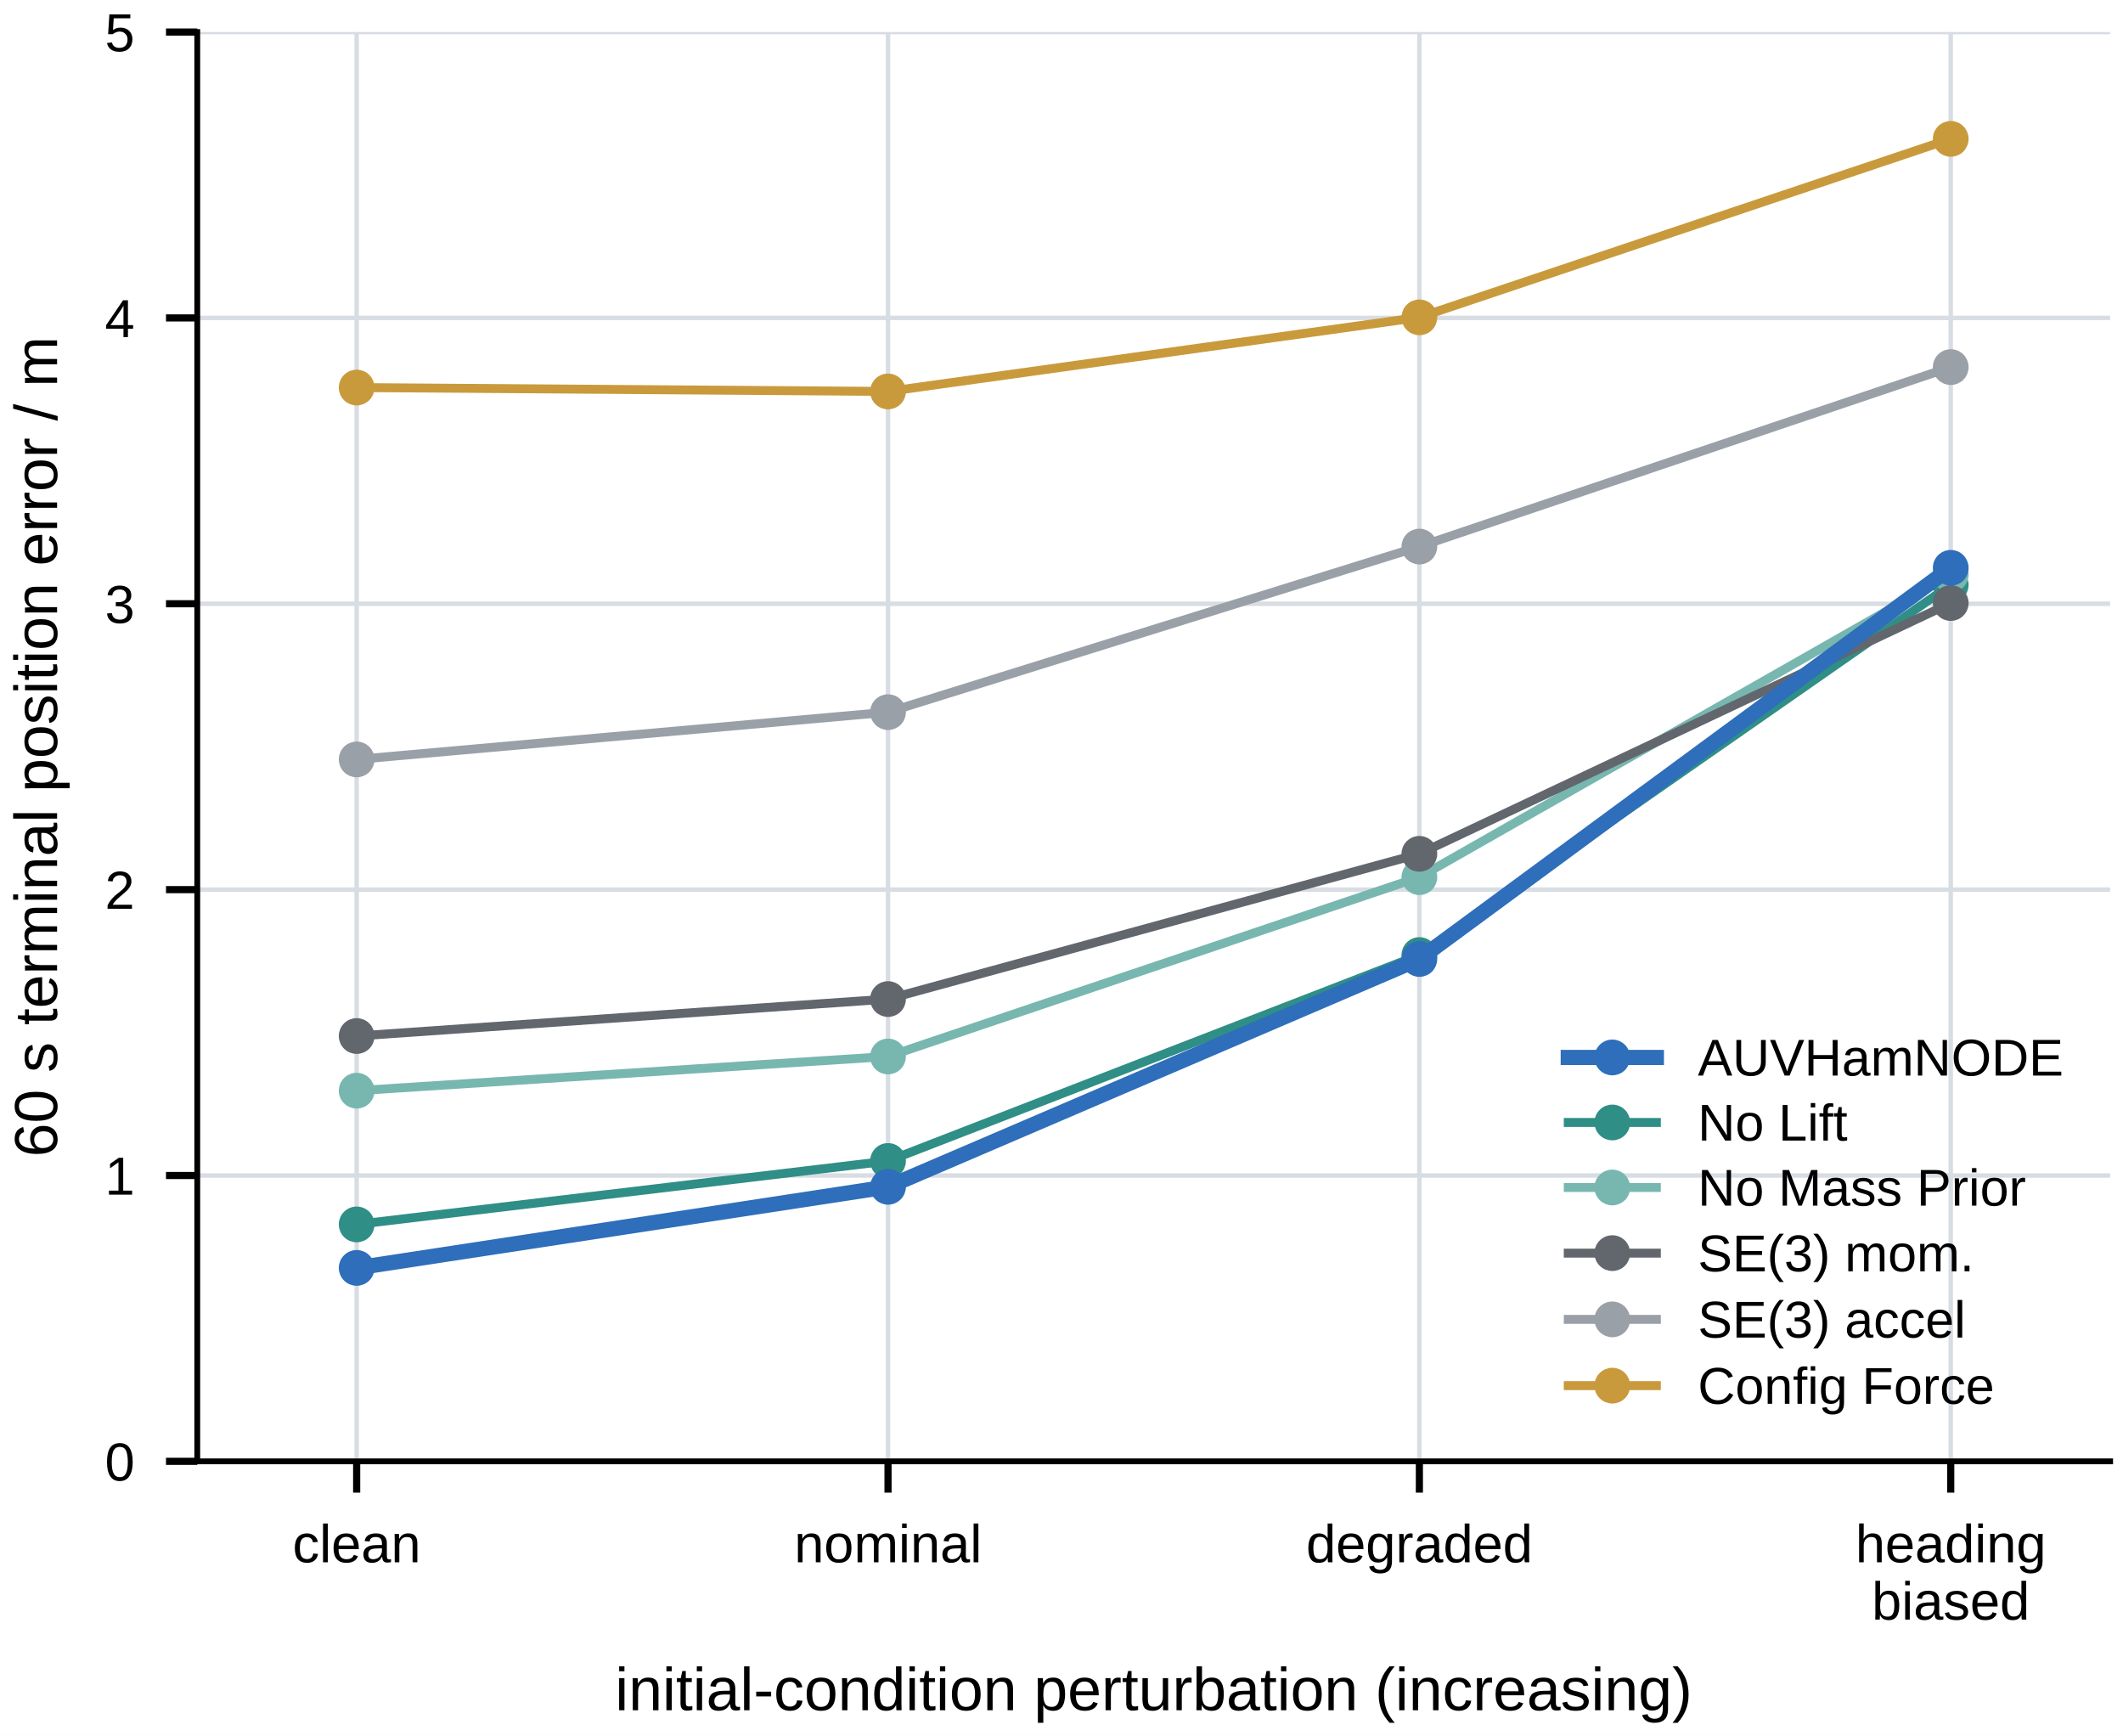
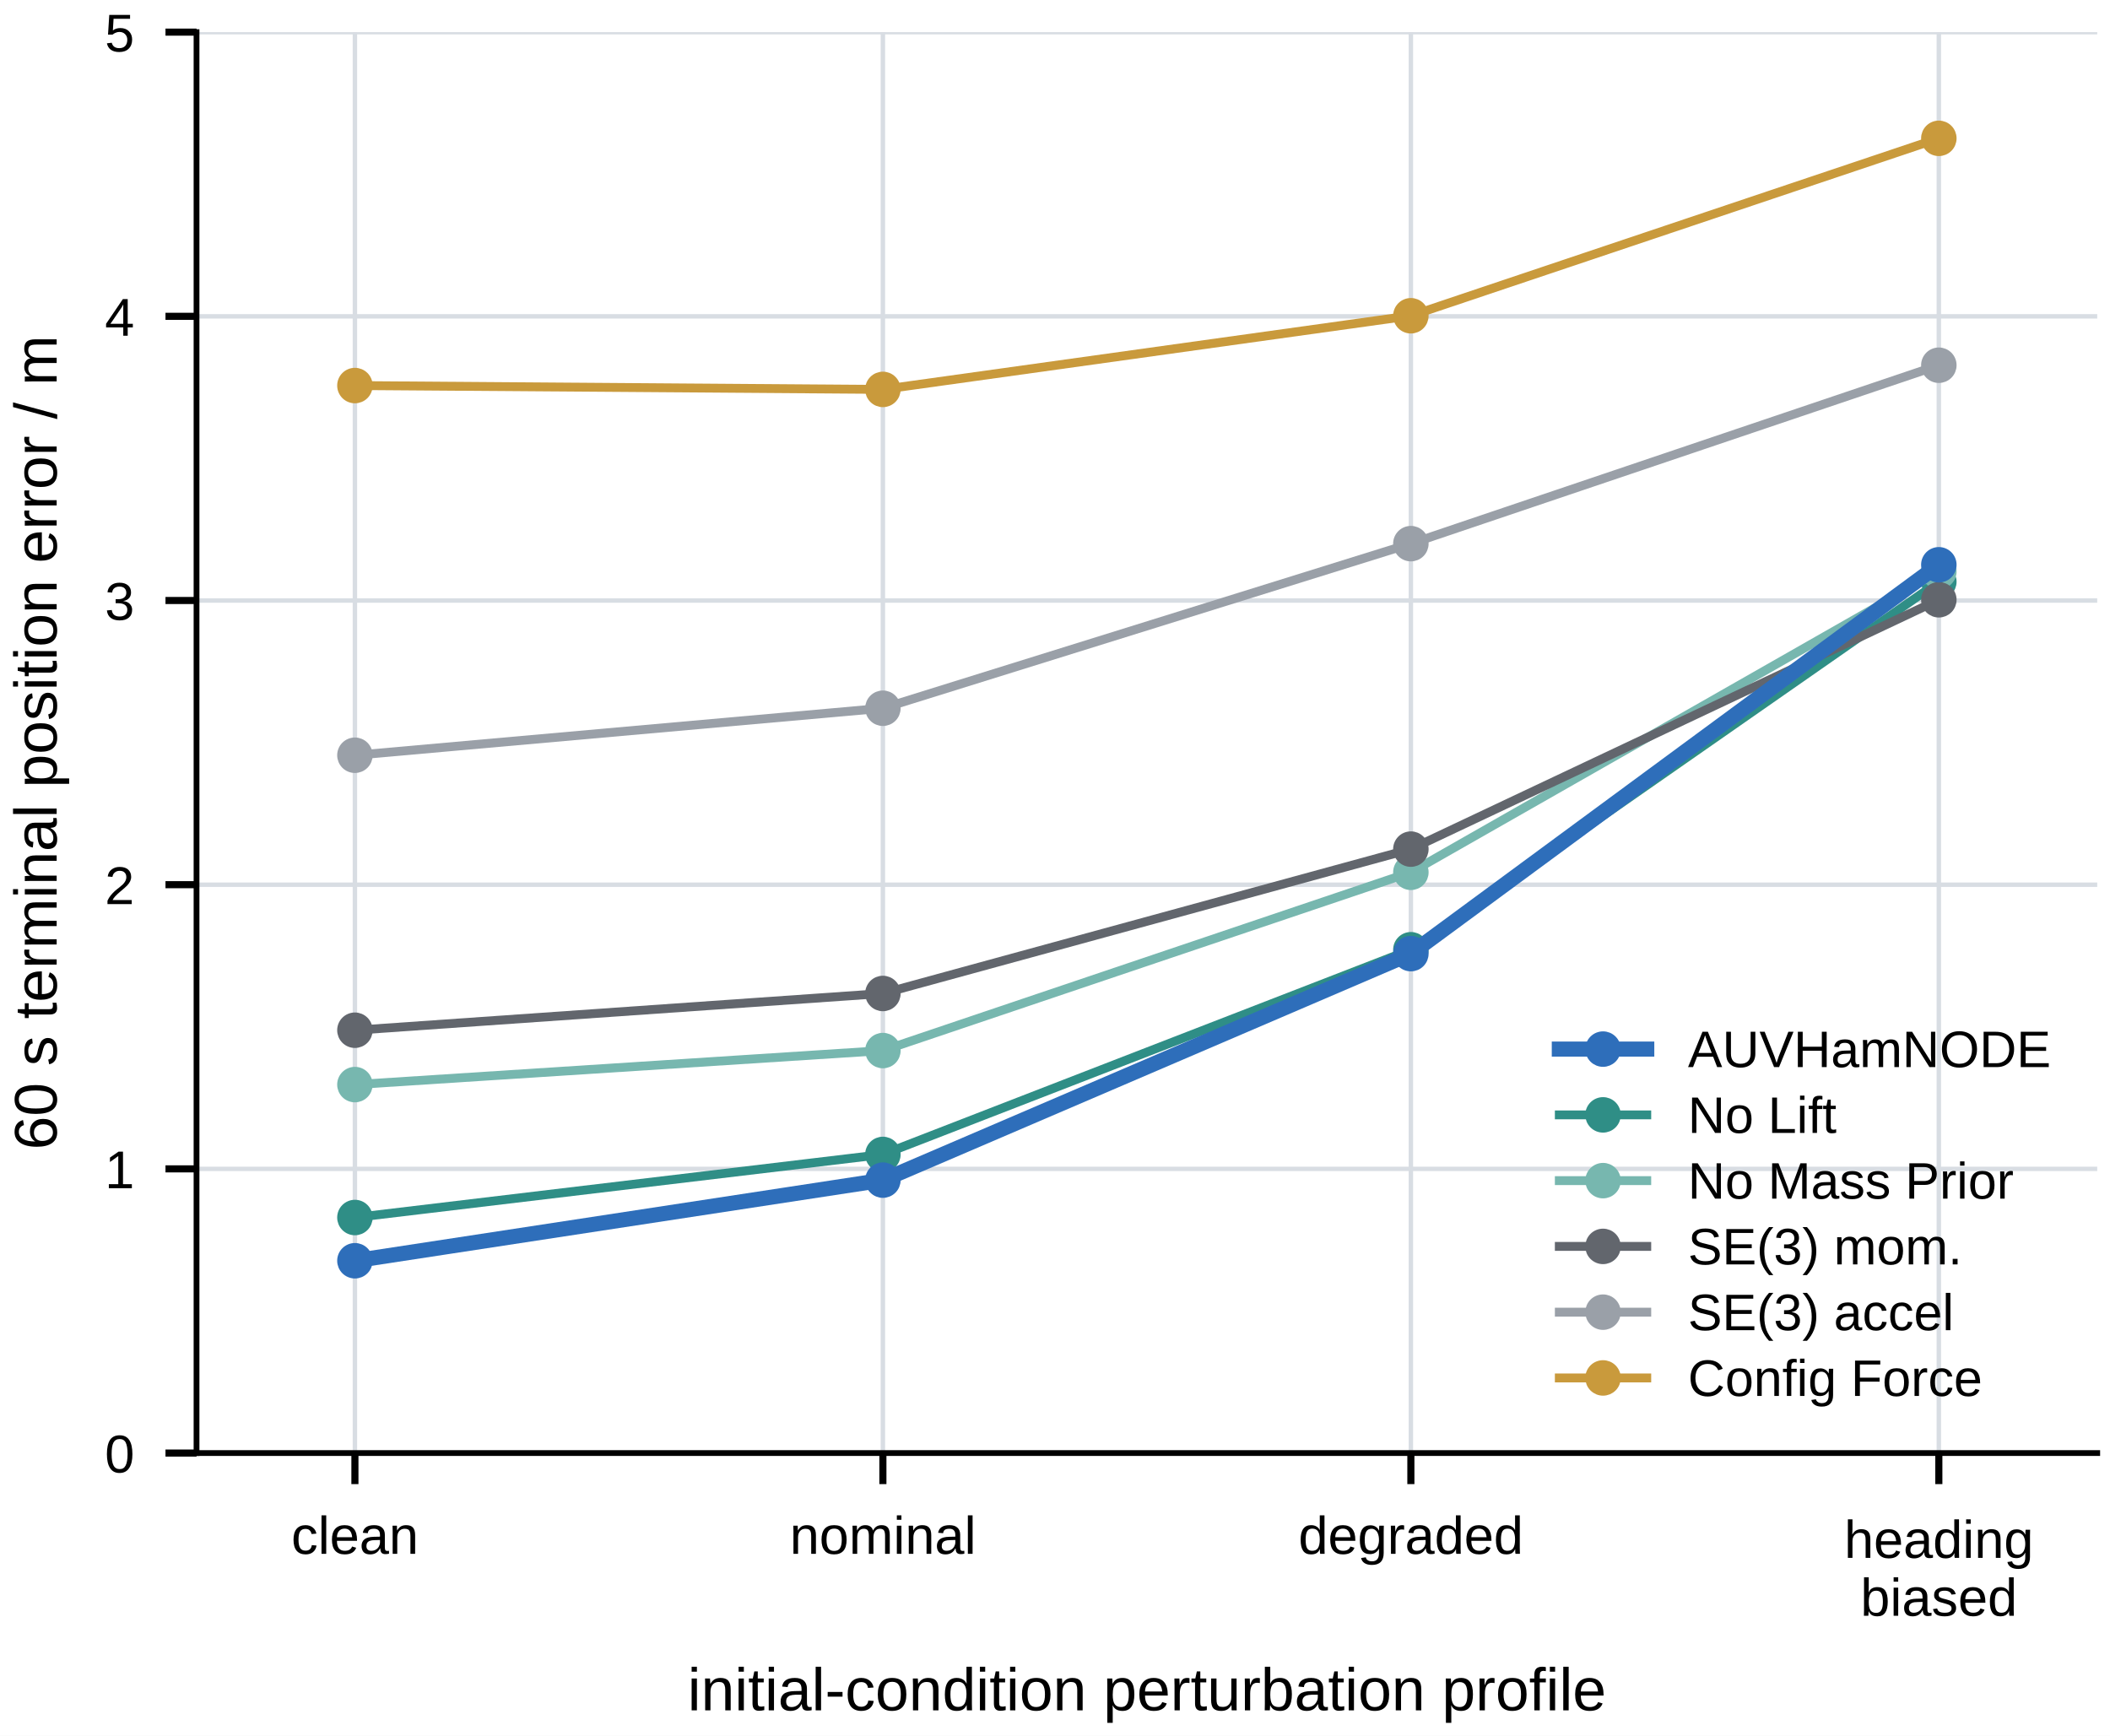
- <svg xmlns="http://www.w3.org/2000/svg" xmlns:xlink="http://www.w3.org/1999/xlink" width="237.617pt" height="194.264pt" viewBox="0 0 237.617 194.264" version="1.1">
+ <svg xmlns="http://www.w3.org/2000/svg" xmlns:xlink="http://www.w3.org/1999/xlink" width="237.897pt" height="195.721pt" viewBox="0 0 237.897 195.721" version="1.1">
  <defs>
    <style type="text/css">*{stroke-linejoin: round; stroke-linecap: butt}</style>
  </defs>
  <g id="figure_1">
    <g id="patch_1">
-       <path d="M 0 194.264  L 237.617 194.264  L 237.617 0  L 0 0  z " style="fill: #ffffff" />
+       <path d="M 0 195.721  L 237.897 195.721  L 237.897 0  L 0 0  z " style="fill: #ffffff" />
    </g>
    <g id="axes_1">
      <g id="patch_2">
-         <path d="M 22.078 163.539  L 236.177 163.539  L 236.177 3.587  L 22.078 3.587  z " style="fill: #ffffff" />
+         <path d="M 22.158 163.838  L 236.457 163.838  L 236.457 3.624  L 22.158 3.624  z " style="fill: #ffffff" />
      </g>
      <g id="matplotlib.axis_1">
        <g id="xtick_1">
          <g id="line2d_1">
-             <path d="M 39.92 163.539  L 39.92 3.587  " clip-path="url(#pca34583d0f)" style="fill: none; stroke: #d8dde3; stroke-width: 0.5; stroke-linecap: square" />
+             <path d="M 40.016 163.838  L 40.016 3.624  " clip-path="url(#p78e24a8805)" style="fill: none; stroke: #d8dde3; stroke-width: 0.5; stroke-linecap: square" />
          </g>
          <g id="line2d_2">
            <defs>
-               <path id="m27787a2f22" d="M 0 0  L 0 3.5  " style="stroke: #000000; stroke-width: 0.8" />
+               <path id="m3da6508780" d="M 0 0  L 0 3.5  " style="stroke: #000000; stroke-width: 0.8" />
            </defs>
            <g>
-               <use xlink:href="#m27787a2f22" x="39.92" y="163.539" style="stroke: #000000; stroke-width: 0.8" />
+               <use xlink:href="#m3da6508780" x="40.016" y="163.838" style="stroke: #000000; stroke-width: 0.8" />
            </g>
          </g>
          <g id="text_1">
-             <text style="font-size: 6px; font-family: 'Arial', 'Helvetica', 'DejaVu Sans', sans-serif; text-anchor: middle" x="39.92" y="174.834" transform="rotate(-0 39.91985 174.8336)">clean</text>
+             <text style="font-size: 6px; font-family: 'Arial', 'Helvetica', 'DejaVu Sans', sans-serif; text-anchor: middle" x="40.016" y="175.206" transform="rotate(-0 40.01647 175.2064)">clean</text>
          </g>
        </g>
        <g id="xtick_2">
          <g id="line2d_3">
-             <path d="M 99.392 163.539  L 99.392 3.587  " clip-path="url(#pca34583d0f)" style="fill: none; stroke: #d8dde3; stroke-width: 0.5; stroke-linecap: square" />
+             <path d="M 99.544 163.838  L 99.544 3.624  " clip-path="url(#p78e24a8805)" style="fill: none; stroke: #d8dde3; stroke-width: 0.5; stroke-linecap: square" />
          </g>
          <g id="line2d_4">
            <g>
-               <use xlink:href="#m27787a2f22" x="99.392" y="163.539" style="stroke: #000000; stroke-width: 0.8" />
+               <use xlink:href="#m3da6508780" x="99.544" y="163.838" style="stroke: #000000; stroke-width: 0.8" />
            </g>
          </g>
          <g id="text_2">
-             <text style="font-size: 6px; font-family: 'Arial', 'Helvetica', 'DejaVu Sans', sans-serif; text-anchor: middle" x="99.392" y="174.834" transform="rotate(-0 99.39185 174.8336)">nominal</text>
+             <text style="font-size: 6px; font-family: 'Arial', 'Helvetica', 'DejaVu Sans', sans-serif; text-anchor: middle" x="99.544" y="175.206" transform="rotate(-0 99.54403 175.2064)">nominal</text>
          </g>
        </g>
        <g id="xtick_3">
          <g id="line2d_5">
-             <path d="M 158.864 163.539  L 158.864 3.587  " clip-path="url(#pca34583d0f)" style="fill: none; stroke: #d8dde3; stroke-width: 0.5; stroke-linecap: square" />
+             <path d="M 159.072 163.838  L 159.072 3.624  " clip-path="url(#p78e24a8805)" style="fill: none; stroke: #d8dde3; stroke-width: 0.5; stroke-linecap: square" />
          </g>
          <g id="line2d_6">
            <g>
-               <use xlink:href="#m27787a2f22" x="158.864" y="163.539" style="stroke: #000000; stroke-width: 0.8" />
+               <use xlink:href="#m3da6508780" x="159.072" y="163.838" style="stroke: #000000; stroke-width: 0.8" />
            </g>
          </g>
          <g id="text_3">
-             <text style="font-size: 6px; font-family: 'Arial', 'Helvetica', 'DejaVu Sans', sans-serif; text-anchor: middle" x="158.864" y="174.834" transform="rotate(-0 158.8639 174.8336)">degraded</text>
+             <text style="font-size: 6px; font-family: 'Arial', 'Helvetica', 'DejaVu Sans', sans-serif; text-anchor: middle" x="159.072" y="175.206" transform="rotate(-0 159.0716 175.2064)">degraded</text>
          </g>
        </g>
        <g id="xtick_4">
          <g id="line2d_7">
-             <path d="M 218.336 163.539  L 218.336 3.587  " clip-path="url(#pca34583d0f)" style="fill: none; stroke: #d8dde3; stroke-width: 0.5; stroke-linecap: square" />
+             <path d="M 218.599 163.838  L 218.599 3.624  " clip-path="url(#p78e24a8805)" style="fill: none; stroke: #d8dde3; stroke-width: 0.5; stroke-linecap: square" />
          </g>
          <g id="line2d_8">
            <g>
-               <use xlink:href="#m27787a2f22" x="218.336" y="163.539" style="stroke: #000000; stroke-width: 0.8" />
+               <use xlink:href="#m3da6508780" x="218.599" y="163.838" style="stroke: #000000; stroke-width: 0.8" />
            </g>
          </g>
          <g id="text_4">
-             <text style="font-size: 6px; font-family: 'Arial', 'Helvetica', 'DejaVu Sans', sans-serif" transform="translate(207.6596 174.8336)">heading</text>
-             <text style="font-size: 6px; font-family: 'Arial', 'Helvetica', 'DejaVu Sans', sans-serif" transform="translate(209.4962 181.2501)">biased</text>
+             <text style="font-size: 6px; font-family: 'Arial', 'Helvetica', 'DejaVu Sans', sans-serif" transform="translate(207.9229 175.6561)">heading</text>
+             <text style="font-size: 6px; font-family: 'Arial', 'Helvetica', 'DejaVu Sans', sans-serif" transform="translate(209.7595 182.1865)">biased</text>
          </g>
        </g>
        <g id="text_5">
-           <text style="font-size: 6.8px; font-family: 'Arial', 'Helvetica', 'DejaVu Sans', sans-serif; text-anchor: middle" x="129.128" y="191.393" transform="rotate(-0 129.1278 191.3928)">initial-condition perturbation (increasing)</text>
+           <text style="font-size: 6.8px; font-family: 'Arial', 'Helvetica', 'DejaVu Sans', sans-serif; text-anchor: middle" x="129.308" y="192.85" transform="rotate(-0 129.3078 192.8495)">initial-condition perturbation profile</text>
        </g>
      </g>
      <g id="matplotlib.axis_2">
        <g id="ytick_1">
          <g id="line2d_9">
-             <path d="M 22.078 163.539  L 236.177 163.539  " clip-path="url(#pca34583d0f)" style="fill: none; stroke: #d8dde3; stroke-width: 0.5; stroke-linecap: square" />
+             <path d="M 22.158 163.838  L 236.457 163.838  " clip-path="url(#p78e24a8805)" style="fill: none; stroke: #d8dde3; stroke-width: 0.5; stroke-linecap: square" />
          </g>
          <g id="line2d_10">
            <defs>
-               <path id="m6d1f878506" d="M 0 0  L -3.5 0  " style="stroke: #000000; stroke-width: 0.8" />
+               <path id="m53e550dabd" d="M 0 0  L -3.5 0  " style="stroke: #000000; stroke-width: 0.8" />
            </defs>
            <g>
-               <use xlink:href="#m6d1f878506" x="22.078" y="163.539" style="stroke: #000000; stroke-width: 0.8" />
+               <use xlink:href="#m53e550dabd" x="22.158" y="163.838" style="stroke: #000000; stroke-width: 0.8" />
            </g>
          </g>
          <g id="text_6">
-             <text style="font-size: 6px; font-family: 'Arial', 'Helvetica', 'DejaVu Sans', sans-serif; text-anchor: end" x="15.078" y="165.686" transform="rotate(-0 15.07825 165.6863)">0</text>
+             <text style="font-size: 6px; font-family: 'Arial', 'Helvetica', 'DejaVu Sans', sans-serif; text-anchor: end" x="15.158" y="166.022" transform="rotate(-0 15.1582 166.0223)">0</text>
          </g>
        </g>
        <g id="ytick_2">
          <g id="line2d_11">
-             <path d="M 22.078 131.549  L 236.177 131.549  " clip-path="url(#pca34583d0f)" style="fill: none; stroke: #d8dde3; stroke-width: 0.5; stroke-linecap: square" />
+             <path d="M 22.158 131.795  L 236.457 131.795  " clip-path="url(#p78e24a8805)" style="fill: none; stroke: #d8dde3; stroke-width: 0.5; stroke-linecap: square" />
          </g>
          <g id="line2d_12">
            <g>
-               <use xlink:href="#m6d1f878506" x="22.078" y="131.549" style="stroke: #000000; stroke-width: 0.8" />
+               <use xlink:href="#m53e550dabd" x="22.158" y="131.795" style="stroke: #000000; stroke-width: 0.8" />
            </g>
          </g>
          <g id="text_7">
-             <text style="font-size: 6px; font-family: 'Arial', 'Helvetica', 'DejaVu Sans', sans-serif; text-anchor: end" x="15.078" y="133.696" transform="rotate(-0 15.07825 133.696)">1</text>
+             <text style="font-size: 6px; font-family: 'Arial', 'Helvetica', 'DejaVu Sans', sans-serif; text-anchor: end" x="15.158" y="133.98" transform="rotate(-0 15.1582 133.9795)">1</text>
          </g>
        </g>
        <g id="ytick_3">
          <g id="line2d_13">
-             <path d="M 22.078 99.558  L 236.177 99.558  " clip-path="url(#pca34583d0f)" style="fill: none; stroke: #d8dde3; stroke-width: 0.5; stroke-linecap: square" />
+             <path d="M 22.158 99.753  L 236.457 99.753  " clip-path="url(#p78e24a8805)" style="fill: none; stroke: #d8dde3; stroke-width: 0.5; stroke-linecap: square" />
          </g>
          <g id="line2d_14">
            <g>
-               <use xlink:href="#m6d1f878506" x="22.078" y="99.558" style="stroke: #000000; stroke-width: 0.8" />
+               <use xlink:href="#m53e550dabd" x="22.158" y="99.753" style="stroke: #000000; stroke-width: 0.8" />
            </g>
          </g>
          <g id="text_8">
-             <text style="font-size: 6px; font-family: 'Arial', 'Helvetica', 'DejaVu Sans', sans-serif; text-anchor: end" x="15.078" y="101.706" transform="rotate(-0 15.07825 101.7056)">2</text>
+             <text style="font-size: 6px; font-family: 'Arial', 'Helvetica', 'DejaVu Sans', sans-serif; text-anchor: end" x="15.158" y="101.937" transform="rotate(-0 15.1582 101.9367)">2</text>
          </g>
        </g>
        <g id="ytick_4">
          <g id="line2d_15">
-             <path d="M 22.078 67.568  L 236.177 67.568  " clip-path="url(#pca34583d0f)" style="fill: none; stroke: #d8dde3; stroke-width: 0.5; stroke-linecap: square" />
+             <path d="M 22.158 67.71  L 236.457 67.71  " clip-path="url(#p78e24a8805)" style="fill: none; stroke: #d8dde3; stroke-width: 0.5; stroke-linecap: square" />
          </g>
          <g id="line2d_16">
            <g>
-               <use xlink:href="#m6d1f878506" x="22.078" y="67.568" style="stroke: #000000; stroke-width: 0.8" />
+               <use xlink:href="#m53e550dabd" x="22.158" y="67.71" style="stroke: #000000; stroke-width: 0.8" />
            </g>
          </g>
          <g id="text_9">
-             <text style="font-size: 6px; font-family: 'Arial', 'Helvetica', 'DejaVu Sans', sans-serif; text-anchor: end" x="15.078" y="69.715" transform="rotate(-0 15.07825 69.71533)">3</text>
+             <text style="font-size: 6px; font-family: 'Arial', 'Helvetica', 'DejaVu Sans', sans-serif; text-anchor: end" x="15.158" y="69.894" transform="rotate(-0 15.1582 69.89383)">3</text>
          </g>
        </g>
        <g id="ytick_5">
          <g id="line2d_17">
-             <path d="M 22.078 35.578  L 236.177 35.578  " clip-path="url(#pca34583d0f)" style="fill: none; stroke: #d8dde3; stroke-width: 0.5; stroke-linecap: square" />
+             <path d="M 22.158 35.667  L 236.457 35.667  " clip-path="url(#p78e24a8805)" style="fill: none; stroke: #d8dde3; stroke-width: 0.5; stroke-linecap: square" />
          </g>
          <g id="line2d_18">
            <g>
-               <use xlink:href="#m6d1f878506" x="22.078" y="35.578" style="stroke: #000000; stroke-width: 0.8" />
+               <use xlink:href="#m53e550dabd" x="22.158" y="35.667" style="stroke: #000000; stroke-width: 0.8" />
            </g>
          </g>
          <g id="text_10">
-             <text style="font-size: 6px; font-family: 'Arial', 'Helvetica', 'DejaVu Sans', sans-serif; text-anchor: end" x="15.078" y="37.725" transform="rotate(-0 15.07825 37.72501)">4</text>
+             <text style="font-size: 6px; font-family: 'Arial', 'Helvetica', 'DejaVu Sans', sans-serif; text-anchor: end" x="15.158" y="37.851" transform="rotate(-0 15.1582 37.851)">4</text>
          </g>
        </g>
        <g id="ytick_6">
          <g id="line2d_19">
-             <path d="M 22.078 3.587  L 236.177 3.587  " clip-path="url(#pca34583d0f)" style="fill: none; stroke: #d8dde3; stroke-width: 0.5; stroke-linecap: square" />
+             <path d="M 22.158 3.624  L 236.457 3.624  " clip-path="url(#p78e24a8805)" style="fill: none; stroke: #d8dde3; stroke-width: 0.5; stroke-linecap: square" />
          </g>
          <g id="line2d_20">
            <g>
-               <use xlink:href="#m6d1f878506" x="22.078" y="3.587" style="stroke: #000000; stroke-width: 0.8" />
+               <use xlink:href="#m53e550dabd" x="22.158" y="3.624" style="stroke: #000000; stroke-width: 0.8" />
            </g>
          </g>
          <g id="text_11">
-             <text style="font-size: 6px; font-family: 'Arial', 'Helvetica', 'DejaVu Sans', sans-serif; text-anchor: end" x="15.078" y="5.735" transform="rotate(-0 15.07825 5.734687)">5</text>
+             <text style="font-size: 6px; font-family: 'Arial', 'Helvetica', 'DejaVu Sans', sans-serif; text-anchor: end" x="15.158" y="5.808" transform="rotate(-0 15.1582 5.808164)">5</text>
          </g>
        </g>
        <g id="text_12">
-           <text style="font-size: 6.8px; font-family: 'Arial', 'Helvetica', 'DejaVu Sans', sans-serif; text-anchor: middle" x="6.39" y="83.563" transform="rotate(-90 6.390188 83.56314)">60 s terminal position error / m</text>
+           <text style="font-size: 6.8px; font-family: 'Arial', 'Helvetica', 'DejaVu Sans', sans-serif; text-anchor: middle" x="6.391" y="83.731" transform="rotate(-90 6.390586 83.73117)">60 s terminal position error / m</text>
        </g>
      </g>
      <g id="patch_3">
-         <path d="M 22.078 163.539  L 22.078 3.587  " style="fill: none; stroke: #000000; stroke-width: 0.65; stroke-linejoin: miter; stroke-linecap: square" />
+         <path d="M 22.158 163.838  L 22.158 3.624  " style="fill: none; stroke: #000000; stroke-width: 0.65; stroke-linejoin: miter; stroke-linecap: square" />
      </g>
      <g id="patch_4">
-         <path d="M 22.078 163.539  L 236.177 163.539  " style="fill: none; stroke: #000000; stroke-width: 0.65; stroke-linejoin: miter; stroke-linecap: square" />
+         <path d="M 22.158 163.838  L 236.457 163.838  " style="fill: none; stroke: #000000; stroke-width: 0.65; stroke-linejoin: miter; stroke-linecap: square" />
      </g>
      <g id="line2d_21">
-         <path d="M 39.92 137.025  L 99.392 129.924  L 158.864 106.881  L 218.336 65.453  " clip-path="url(#pca34583d0f)" style="fill: none; stroke: #2f8e86; stroke-linecap: square" />
-         <defs>
-           <path id="mde823c5d18" d="M 0 1.5  C 0.398 1.5 0.779 1.342 1.061 1.061  C 1.342 0.779 1.5 0.398 1.5 0  C 1.5 -0.398 1.342 -0.779 1.061 -1.061  C 0.779 -1.342 0.398 -1.5 0 -1.5  C -0.398 -1.5 -0.779 -1.342 -1.061 -1.061  C -1.342 -0.779 -1.5 -0.398 -1.5 0  C -1.5 0.398 -1.342 0.779 -1.061 1.061  C -0.779 1.342 -0.398 1.5 0 1.5  z " style="stroke: #2f8e86" />
-         </defs>
-         <g clip-path="url(#pca34583d0f)">
-           <use xlink:href="#mde823c5d18" x="39.92" y="137.025" style="fill: #2f8e86; stroke: #2f8e86" />
-           <use xlink:href="#mde823c5d18" x="99.392" y="129.924" style="fill: #2f8e86; stroke: #2f8e86" />
-           <use xlink:href="#mde823c5d18" x="158.864" y="106.881" style="fill: #2f8e86; stroke: #2f8e86" />
-           <use xlink:href="#mde823c5d18" x="218.336" y="65.453" style="fill: #2f8e86; stroke: #2f8e86" />
+         <path d="M 40.016 137.281  L 99.544 130.168  L 159.072 107.087  L 218.599 65.592  " clip-path="url(#p78e24a8805)" style="fill: none; stroke: #2f8e86; stroke-linecap: square" />
+         <defs>
+           <path id="m59e3d1d2b0" d="M 0 1.5  C 0.398 1.5 0.779 1.342 1.061 1.061  C 1.342 0.779 1.5 0.398 1.5 0  C 1.5 -0.398 1.342 -0.779 1.061 -1.061  C 0.779 -1.342 0.398 -1.5 0 -1.5  C -0.398 -1.5 -0.779 -1.342 -1.061 -1.061  C -1.342 -0.779 -1.5 -0.398 -1.5 0  C -1.5 0.398 -1.342 0.779 -1.061 1.061  C -0.779 1.342 -0.398 1.5 0 1.5  z " style="stroke: #2f8e86" />
+         </defs>
+         <g clip-path="url(#p78e24a8805)">
+           <use xlink:href="#m59e3d1d2b0" x="40.016" y="137.281" style="fill: #2f8e86; stroke: #2f8e86" />
+           <use xlink:href="#m59e3d1d2b0" x="99.544" y="130.168" style="fill: #2f8e86; stroke: #2f8e86" />
+           <use xlink:href="#m59e3d1d2b0" x="159.072" y="107.087" style="fill: #2f8e86; stroke: #2f8e86" />
+           <use xlink:href="#m59e3d1d2b0" x="218.599" y="65.592" style="fill: #2f8e86; stroke: #2f8e86" />
        </g>
      </g>
      <g id="line2d_22">
-         <path d="M 39.92 122.06  L 99.392 118.231  L 158.864 98.164  L 218.336 64.299  " clip-path="url(#pca34583d0f)" style="fill: none; stroke: #77b7af; stroke-linecap: square" />
-         <defs>
-           <path id="m3a73b54c71" d="M 0 1.5  C 0.398 1.5 0.779 1.342 1.061 1.061  C 1.342 0.779 1.5 0.398 1.5 0  C 1.5 -0.398 1.342 -0.779 1.061 -1.061  C 0.779 -1.342 0.398 -1.5 0 -1.5  C -0.398 -1.5 -0.779 -1.342 -1.061 -1.061  C -1.342 -0.779 -1.5 -0.398 -1.5 0  C -1.5 0.398 -1.342 0.779 -1.061 1.061  C -0.779 1.342 -0.398 1.5 0 1.5  z " style="stroke: #77b7af" />
-         </defs>
-         <g clip-path="url(#pca34583d0f)">
-           <use xlink:href="#m3a73b54c71" x="39.92" y="122.06" style="fill: #77b7af; stroke: #77b7af" />
-           <use xlink:href="#m3a73b54c71" x="99.392" y="118.231" style="fill: #77b7af; stroke: #77b7af" />
-           <use xlink:href="#m3a73b54c71" x="158.864" y="98.164" style="fill: #77b7af; stroke: #77b7af" />
-           <use xlink:href="#m3a73b54c71" x="218.336" y="64.299" style="fill: #77b7af; stroke: #77b7af" />
+         <path d="M 40.016 122.292  L 99.544 118.456  L 159.072 98.356  L 218.599 64.435  " clip-path="url(#p78e24a8805)" style="fill: none; stroke: #77b7af; stroke-linecap: square" />
+         <defs>
+           <path id="m87f5e4f121" d="M 0 1.5  C 0.398 1.5 0.779 1.342 1.061 1.061  C 1.342 0.779 1.5 0.398 1.5 0  C 1.5 -0.398 1.342 -0.779 1.061 -1.061  C 0.779 -1.342 0.398 -1.5 0 -1.5  C -0.398 -1.5 -0.779 -1.342 -1.061 -1.061  C -1.342 -0.779 -1.5 -0.398 -1.5 0  C -1.5 0.398 -1.342 0.779 -1.061 1.061  C -0.779 1.342 -0.398 1.5 0 1.5  z " style="stroke: #77b7af" />
+         </defs>
+         <g clip-path="url(#p78e24a8805)">
+           <use xlink:href="#m87f5e4f121" x="40.016" y="122.292" style="fill: #77b7af; stroke: #77b7af" />
+           <use xlink:href="#m87f5e4f121" x="99.544" y="118.456" style="fill: #77b7af; stroke: #77b7af" />
+           <use xlink:href="#m87f5e4f121" x="159.072" y="98.356" style="fill: #77b7af; stroke: #77b7af" />
+           <use xlink:href="#m87f5e4f121" x="218.599" y="64.435" style="fill: #77b7af; stroke: #77b7af" />
        </g>
      </g>
      <g id="line2d_23">
-         <path d="M 39.92 115.941  L 99.392 111.804  L 158.864 95.553  L 218.336 67.485  " clip-path="url(#pca34583d0f)" style="fill: none; stroke: #62666d; stroke-linecap: square" />
-         <defs>
-           <path id="md4ebbed324" d="M 0 1.5  C 0.398 1.5 0.779 1.342 1.061 1.061  C 1.342 0.779 1.5 0.398 1.5 0  C 1.5 -0.398 1.342 -0.779 1.061 -1.061  C 0.779 -1.342 0.398 -1.5 0 -1.5  C -0.398 -1.5 -0.779 -1.342 -1.061 -1.061  C -1.342 -0.779 -1.5 -0.398 -1.5 0  C -1.5 0.398 -1.342 0.779 -1.061 1.061  C -0.779 1.342 -0.398 1.5 0 1.5  z " style="stroke: #62666d" />
-         </defs>
-         <g clip-path="url(#pca34583d0f)">
-           <use xlink:href="#md4ebbed324" x="39.92" y="115.941" style="fill: #62666d; stroke: #62666d" />
-           <use xlink:href="#md4ebbed324" x="99.392" y="111.804" style="fill: #62666d; stroke: #62666d" />
-           <use xlink:href="#md4ebbed324" x="158.864" y="95.553" style="fill: #62666d; stroke: #62666d" />
-           <use xlink:href="#md4ebbed324" x="218.336" y="67.485" style="fill: #62666d; stroke: #62666d" />
+         <path d="M 40.016 116.162  L 99.544 112.019  L 159.072 95.741  L 218.599 67.626  " clip-path="url(#p78e24a8805)" style="fill: none; stroke: #62666d; stroke-linecap: square" />
+         <defs>
+           <path id="mdf16e9dcf9" d="M 0 1.5  C 0.398 1.5 0.779 1.342 1.061 1.061  C 1.342 0.779 1.5 0.398 1.5 0  C 1.5 -0.398 1.342 -0.779 1.061 -1.061  C 0.779 -1.342 0.398 -1.5 0 -1.5  C -0.398 -1.5 -0.779 -1.342 -1.061 -1.061  C -1.342 -0.779 -1.5 -0.398 -1.5 0  C -1.5 0.398 -1.342 0.779 -1.061 1.061  C -0.779 1.342 -0.398 1.5 0 1.5  z " style="stroke: #62666d" />
+         </defs>
+         <g clip-path="url(#p78e24a8805)">
+           <use xlink:href="#mdf16e9dcf9" x="40.016" y="116.162" style="fill: #62666d; stroke: #62666d" />
+           <use xlink:href="#mdf16e9dcf9" x="99.544" y="112.019" style="fill: #62666d; stroke: #62666d" />
+           <use xlink:href="#mdf16e9dcf9" x="159.072" y="95.741" style="fill: #62666d; stroke: #62666d" />
+           <use xlink:href="#mdf16e9dcf9" x="218.599" y="67.626" style="fill: #62666d; stroke: #62666d" />
        </g>
      </g>
      <g id="line2d_24">
-         <path d="M 39.92 84.987  L 99.392 79.696  L 158.864 61.167  L 218.336 41.083  " clip-path="url(#pca34583d0f)" style="fill: none; stroke: #9aa0a8; stroke-linecap: square" />
-         <defs>
-           <path id="m0b3e9332c5" d="M 0 1.5  C 0.398 1.5 0.779 1.342 1.061 1.061  C 1.342 0.779 1.5 0.398 1.5 0  C 1.5 -0.398 1.342 -0.779 1.061 -1.061  C 0.779 -1.342 0.398 -1.5 0 -1.5  C -0.398 -1.5 -0.779 -1.342 -1.061 -1.061  C -1.342 -0.779 -1.5 -0.398 -1.5 0  C -1.5 0.398 -1.342 0.779 -1.061 1.061  C -0.779 1.342 -0.398 1.5 0 1.5  z " style="stroke: #9aa0a8" />
-         </defs>
-         <g clip-path="url(#pca34583d0f)">
-           <use xlink:href="#m0b3e9332c5" x="39.92" y="84.987" style="fill: #9aa0a8; stroke: #9aa0a8" />
-           <use xlink:href="#m0b3e9332c5" x="99.392" y="79.696" style="fill: #9aa0a8; stroke: #9aa0a8" />
-           <use xlink:href="#m0b3e9332c5" x="158.864" y="61.167" style="fill: #9aa0a8; stroke: #9aa0a8" />
-           <use xlink:href="#m0b3e9332c5" x="218.336" y="41.083" style="fill: #9aa0a8; stroke: #9aa0a8" />
+         <path d="M 40.016 85.157  L 99.544 79.857  L 159.072 61.298  L 218.599 41.181  " clip-path="url(#p78e24a8805)" style="fill: none; stroke: #9aa0a8; stroke-linecap: square" />
+         <defs>
+           <path id="m0521e241c3" d="M 0 1.5  C 0.398 1.5 0.779 1.342 1.061 1.061  C 1.342 0.779 1.5 0.398 1.5 0  C 1.5 -0.398 1.342 -0.779 1.061 -1.061  C 0.779 -1.342 0.398 -1.5 0 -1.5  C -0.398 -1.5 -0.779 -1.342 -1.061 -1.061  C -1.342 -0.779 -1.5 -0.398 -1.5 0  C -1.5 0.398 -1.342 0.779 -1.061 1.061  C -0.779 1.342 -0.398 1.5 0 1.5  z " style="stroke: #9aa0a8" />
+         </defs>
+         <g clip-path="url(#p78e24a8805)">
+           <use xlink:href="#m0521e241c3" x="40.016" y="85.157" style="fill: #9aa0a8; stroke: #9aa0a8" />
+           <use xlink:href="#m0521e241c3" x="99.544" y="79.857" style="fill: #9aa0a8; stroke: #9aa0a8" />
+           <use xlink:href="#m0521e241c3" x="159.072" y="61.298" style="fill: #9aa0a8; stroke: #9aa0a8" />
+           <use xlink:href="#m0521e241c3" x="218.599" y="41.181" style="fill: #9aa0a8; stroke: #9aa0a8" />
        </g>
      </g>
      <g id="line2d_25">
-         <path d="M 39.92 43.371  L 99.392 43.806  L 158.864 35.514  L 218.336 15.542  " clip-path="url(#pca34583d0f)" style="fill: none; stroke: #c99a3c; stroke-linecap: square" />
-         <defs>
-           <path id="m3179b37eea" d="M 0 1.5  C 0.398 1.5 0.779 1.342 1.061 1.061  C 1.342 0.779 1.5 0.398 1.5 0  C 1.5 -0.398 1.342 -0.779 1.061 -1.061  C 0.779 -1.342 0.398 -1.5 0 -1.5  C -0.398 -1.5 -0.779 -1.342 -1.061 -1.061  C -1.342 -0.779 -1.5 -0.398 -1.5 0  C -1.5 0.398 -1.342 0.779 -1.061 1.061  C -0.779 1.342 -0.398 1.5 0 1.5  z " style="stroke: #c99a3c" />
-         </defs>
-         <g clip-path="url(#pca34583d0f)">
-           <use xlink:href="#m3179b37eea" x="39.92" y="43.371" style="fill: #c99a3c; stroke: #c99a3c" />
-           <use xlink:href="#m3179b37eea" x="99.392" y="43.806" style="fill: #c99a3c; stroke: #c99a3c" />
-           <use xlink:href="#m3179b37eea" x="158.864" y="35.514" style="fill: #c99a3c; stroke: #c99a3c" />
-           <use xlink:href="#m3179b37eea" x="218.336" y="15.542" style="fill: #c99a3c; stroke: #c99a3c" />
+         <path d="M 40.016 43.473  L 99.544 43.908  L 159.072 35.603  L 218.599 15.598  " clip-path="url(#p78e24a8805)" style="fill: none; stroke: #c99a3c; stroke-linecap: square" />
+         <defs>
+           <path id="mbaa5f43bb8" d="M 0 1.5  C 0.398 1.5 0.779 1.342 1.061 1.061  C 1.342 0.779 1.5 0.398 1.5 0  C 1.5 -0.398 1.342 -0.779 1.061 -1.061  C 0.779 -1.342 0.398 -1.5 0 -1.5  C -0.398 -1.5 -0.779 -1.342 -1.061 -1.061  C -1.342 -0.779 -1.5 -0.398 -1.5 0  C -1.5 0.398 -1.342 0.779 -1.061 1.061  C -0.779 1.342 -0.398 1.5 0 1.5  z " style="stroke: #c99a3c" />
+         </defs>
+         <g clip-path="url(#p78e24a8805)">
+           <use xlink:href="#mbaa5f43bb8" x="40.016" y="43.473" style="fill: #c99a3c; stroke: #c99a3c" />
+           <use xlink:href="#mbaa5f43bb8" x="99.544" y="43.908" style="fill: #c99a3c; stroke: #c99a3c" />
+           <use xlink:href="#mbaa5f43bb8" x="159.072" y="35.603" style="fill: #c99a3c; stroke: #c99a3c" />
+           <use xlink:href="#mbaa5f43bb8" x="218.599" y="15.598" style="fill: #c99a3c; stroke: #c99a3c" />
        </g>
      </g>
      <g id="line2d_26">
-         <path d="M 39.92 141.891  L 99.392 132.815  L 158.864 107.319  L 218.336 63.547  " clip-path="url(#pca34583d0f)" style="fill: none; stroke: #2e6eba; stroke-width: 1.7; stroke-linecap: square" />
-         <defs>
-           <path id="mb6cc2a5a28" d="M 0 1.5  C 0.398 1.5 0.779 1.342 1.061 1.061  C 1.342 0.779 1.5 0.398 1.5 0  C 1.5 -0.398 1.342 -0.779 1.061 -1.061  C 0.779 -1.342 0.398 -1.5 0 -1.5  C -0.398 -1.5 -0.779 -1.342 -1.061 -1.061  C -1.342 -0.779 -1.5 -0.398 -1.5 0  C -1.5 0.398 -1.342 0.779 -1.061 1.061  C -0.779 1.342 -0.398 1.5 0 1.5  z " style="stroke: #2e6eba" />
-         </defs>
-         <g clip-path="url(#pca34583d0f)">
-           <use xlink:href="#mb6cc2a5a28" x="39.92" y="141.891" style="fill: #2e6eba; stroke: #2e6eba" />
-           <use xlink:href="#mb6cc2a5a28" x="99.392" y="132.815" style="fill: #2e6eba; stroke: #2e6eba" />
-           <use xlink:href="#mb6cc2a5a28" x="158.864" y="107.319" style="fill: #2e6eba; stroke: #2e6eba" />
-           <use xlink:href="#mb6cc2a5a28" x="218.336" y="63.547" style="fill: #2e6eba; stroke: #2e6eba" />
+         <path d="M 40.016 142.155  L 99.544 133.064  L 159.072 107.526  L 218.599 63.682  " clip-path="url(#p78e24a8805)" style="fill: none; stroke: #2e6eba; stroke-width: 1.7; stroke-linecap: square" />
+         <defs>
+           <path id="m973db13f6e" d="M 0 1.5  C 0.398 1.5 0.779 1.342 1.061 1.061  C 1.342 0.779 1.5 0.398 1.5 0  C 1.5 -0.398 1.342 -0.779 1.061 -1.061  C 0.779 -1.342 0.398 -1.5 0 -1.5  C -0.398 -1.5 -0.779 -1.342 -1.061 -1.061  C -1.342 -0.779 -1.5 -0.398 -1.5 0  C -1.5 0.398 -1.342 0.779 -1.061 1.061  C -0.779 1.342 -0.398 1.5 0 1.5  z " style="stroke: #2e6eba" />
+         </defs>
+         <g clip-path="url(#p78e24a8805)">
+           <use xlink:href="#m973db13f6e" x="40.016" y="142.155" style="fill: #2e6eba; stroke: #2e6eba" />
+           <use xlink:href="#m973db13f6e" x="99.544" y="133.064" style="fill: #2e6eba; stroke: #2e6eba" />
+           <use xlink:href="#m973db13f6e" x="159.072" y="107.526" style="fill: #2e6eba; stroke: #2e6eba" />
+           <use xlink:href="#m973db13f6e" x="218.599" y="63.682" style="fill: #2e6eba; stroke: #2e6eba" />
        </g>
      </g>
      <g id="legend_1">
        <g id="line2d_27">
-           <path d="M 175.528 118.339  L 180.458 118.339  L 185.388 118.339  " style="fill: none; stroke: #2e6eba; stroke-width: 1.7; stroke-linecap: square" />
-           <g>
-             <use xlink:href="#mb6cc2a5a28" x="180.458" y="118.339" style="fill: #2e6eba; stroke: #2e6eba" />
+           <path d="M 175.808 118.291  L 180.738 118.291  L 185.668 118.291  " style="fill: none; stroke: #2e6eba; stroke-width: 1.7; stroke-linecap: square" />
+           <g>
+             <use xlink:href="#m973db13f6e" x="180.738" y="118.291" style="fill: #2e6eba; stroke: #2e6eba" />
          </g>
        </g>
        <g id="text_13">
-           <text style="font-size: 5.8px; font-family: 'Arial', 'Helvetica', 'DejaVu Sans', sans-serif; text-anchor: start" x="190.028" y="120.369" transform="rotate(-0 190.0285 120.3688)">AUVHamNODE</text>
+           <text style="font-size: 5.8px; font-family: 'Arial', 'Helvetica', 'DejaVu Sans', sans-serif; text-anchor: start" x="190.308" y="120.321" transform="rotate(-0 190.3084 120.3215)">AUVHamNODE</text>
        </g>
        <g id="line2d_28">
-           <path d="M 175.528 125.615  L 180.458 125.615  L 185.388 125.615  " style="fill: none; stroke: #2f8e86; stroke-linecap: square" />
-           <g>
-             <use xlink:href="#mde823c5d18" x="180.458" y="125.615" style="fill: #2f8e86; stroke: #2f8e86" />
+           <path d="M 175.808 125.707  L 180.738 125.707  L 185.668 125.707  " style="fill: none; stroke: #2f8e86; stroke-linecap: square" />
+           <g>
+             <use xlink:href="#m59e3d1d2b0" x="180.738" y="125.707" style="fill: #2f8e86; stroke: #2f8e86" />
          </g>
        </g>
        <g id="text_14">
-           <text style="font-size: 5.8px; font-family: 'Arial', 'Helvetica', 'DejaVu Sans', sans-serif; text-anchor: start" x="190.028" y="127.645" transform="rotate(-0 190.0285 127.6451)">No Lift</text>
+           <text style="font-size: 5.8px; font-family: 'Arial', 'Helvetica', 'DejaVu Sans', sans-serif; text-anchor: start" x="190.308" y="127.737" transform="rotate(-0 190.3084 127.7367)">No Lift</text>
        </g>
        <g id="line2d_29">
-           <path d="M 175.528 132.891  L 180.458 132.891  L 185.388 132.891  " style="fill: none; stroke: #77b7af; stroke-linecap: square" />
-           <g>
-             <use xlink:href="#m3a73b54c71" x="180.458" y="132.891" style="fill: #77b7af; stroke: #77b7af" />
+           <path d="M 175.808 133.122  L 180.738 133.122  L 185.668 133.122  " style="fill: none; stroke: #77b7af; stroke-linecap: square" />
+           <g>
+             <use xlink:href="#m87f5e4f121" x="180.738" y="133.122" style="fill: #77b7af; stroke: #77b7af" />
          </g>
        </g>
        <g id="text_15">
-           <text style="font-size: 5.8px; font-family: 'Arial', 'Helvetica', 'DejaVu Sans', sans-serif; text-anchor: start" x="190.028" y="134.921" transform="rotate(-0 190.0285 134.9214)">No Mass Prior</text>
+           <text style="font-size: 5.8px; font-family: 'Arial', 'Helvetica', 'DejaVu Sans', sans-serif; text-anchor: start" x="190.308" y="135.152" transform="rotate(-0 190.3084 135.1518)">No Mass Prior</text>
        </g>
        <g id="line2d_30">
-           <path d="M 175.528 140.238  L 180.458 140.238  L 185.388 140.238  " style="fill: none; stroke: #62666d; stroke-linecap: square" />
-           <g>
-             <use xlink:href="#md4ebbed324" x="180.458" y="140.238" style="fill: #62666d; stroke: #62666d" />
+           <path d="M 175.808 140.537  L 180.738 140.537  L 185.668 140.537  " style="fill: none; stroke: #62666d; stroke-linecap: square" />
+           <g>
+             <use xlink:href="#mdf16e9dcf9" x="180.738" y="140.537" style="fill: #62666d; stroke: #62666d" />
          </g>
        </g>
        <g id="text_16">
-           <text style="font-size: 5.8px; font-family: 'Arial', 'Helvetica', 'DejaVu Sans', sans-serif; text-anchor: start" x="190.028" y="142.268" transform="rotate(-0 190.0285 142.2683)">SE(3) mom.</text>
+           <text style="font-size: 5.8px; font-family: 'Arial', 'Helvetica', 'DejaVu Sans', sans-serif; text-anchor: start" x="190.308" y="142.567" transform="rotate(-0 190.3084 142.567)">SE(3) mom.</text>
        </g>
        <g id="line2d_31">
-           <path d="M 175.528 147.653  L 180.458 147.653  L 185.388 147.653  " style="fill: none; stroke: #9aa0a8; stroke-linecap: square" />
-           <g>
-             <use xlink:href="#m0b3e9332c5" x="180.458" y="147.653" style="fill: #9aa0a8; stroke: #9aa0a8" />
+           <path d="M 175.808 147.952  L 180.738 147.952  L 185.668 147.952  " style="fill: none; stroke: #9aa0a8; stroke-linecap: square" />
+           <g>
+             <use xlink:href="#m0521e241c3" x="180.738" y="147.952" style="fill: #9aa0a8; stroke: #9aa0a8" />
          </g>
        </g>
        <g id="text_17">
-           <text style="font-size: 5.8px; font-family: 'Arial', 'Helvetica', 'DejaVu Sans', sans-serif; text-anchor: start" x="190.028" y="149.683" transform="rotate(-0 190.0285 149.6833)">SE(3) accel</text>
+           <text style="font-size: 5.8px; font-family: 'Arial', 'Helvetica', 'DejaVu Sans', sans-serif; text-anchor: start" x="190.308" y="149.982" transform="rotate(-0 190.3084 149.9823)">SE(3) accel</text>
        </g>
        <g id="line2d_32">
-           <path d="M 175.528 155.068  L 180.458 155.068  L 185.388 155.068  " style="fill: none; stroke: #c99a3c; stroke-linecap: square" />
-           <g>
-             <use xlink:href="#m3179b37eea" x="180.458" y="155.068" style="fill: #c99a3c; stroke: #c99a3c" />
+           <path d="M 175.808 155.368  L 180.738 155.368  L 185.668 155.368  " style="fill: none; stroke: #c99a3c; stroke-linecap: square" />
+           <g>
+             <use xlink:href="#mbaa5f43bb8" x="180.738" y="155.368" style="fill: #c99a3c; stroke: #c99a3c" />
          </g>
        </g>
        <g id="text_18">
-           <text style="font-size: 5.8px; font-family: 'Arial', 'Helvetica', 'DejaVu Sans', sans-serif; text-anchor: start" x="190.028" y="157.098" transform="rotate(-0 190.0285 157.0982)">Config Force</text>
+           <text style="font-size: 5.8px; font-family: 'Arial', 'Helvetica', 'DejaVu Sans', sans-serif; text-anchor: start" x="190.308" y="157.398" transform="rotate(-0 190.3084 157.3975)">Config Force</text>
        </g>
      </g>
    </g>
  </g>
  <defs>
-     <clipPath id="pca34583d0f">
-       <rect x="22.078" y="3.587" width="214.099" height="159.952" />
+     <clipPath id="p78e24a8805">
+       <rect x="22.158" y="3.624" width="214.299" height="160.214" />
    </clipPath>
  </defs>
</svg>
